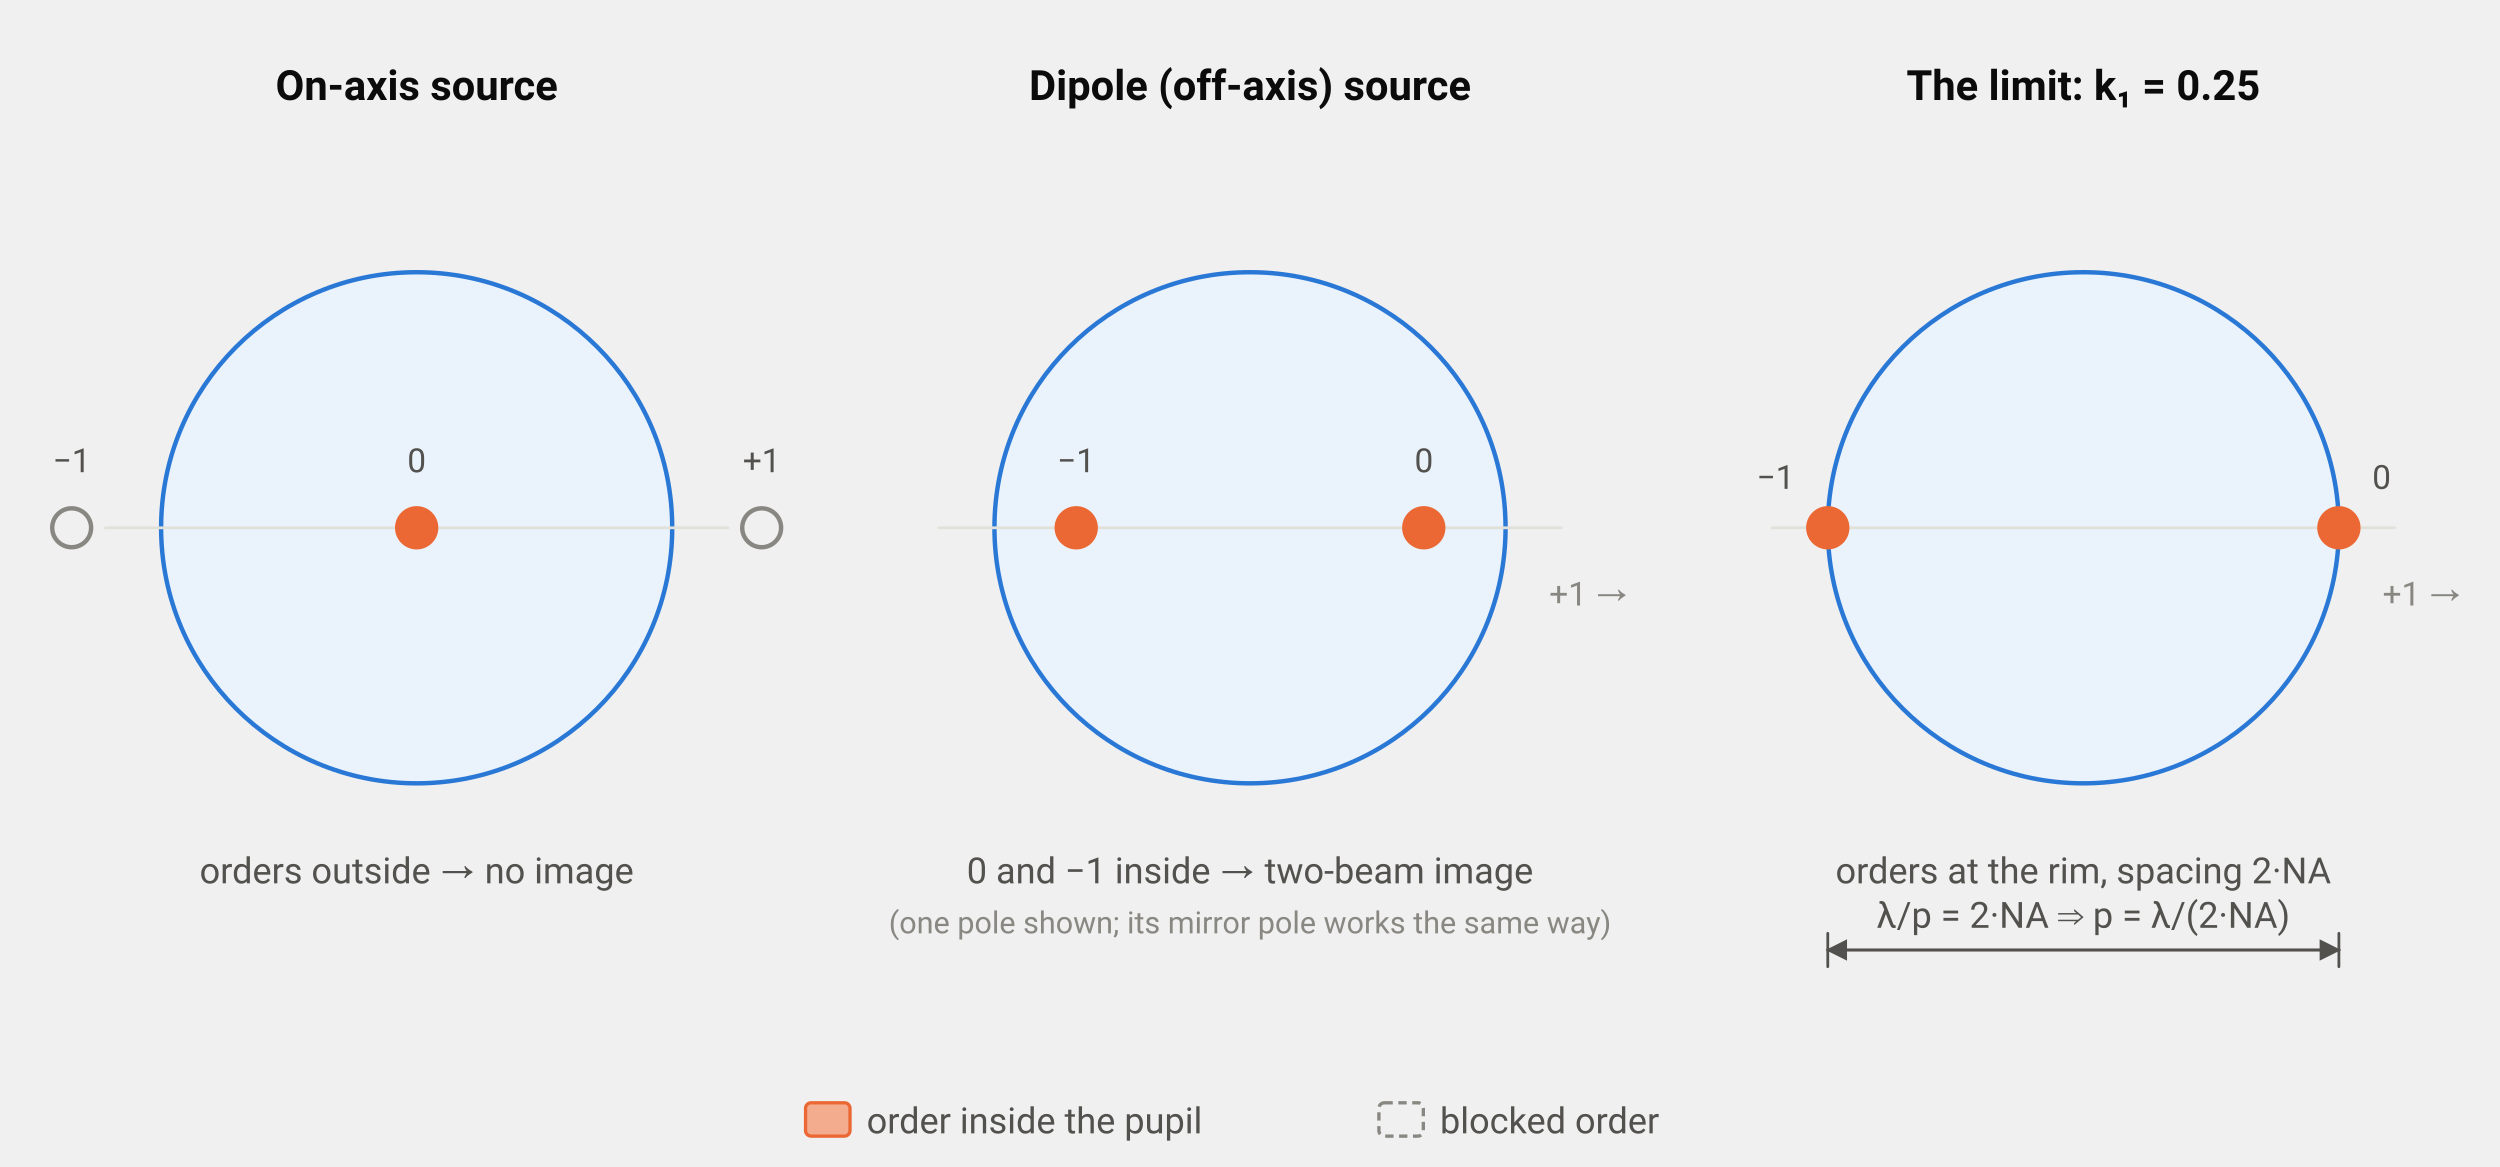
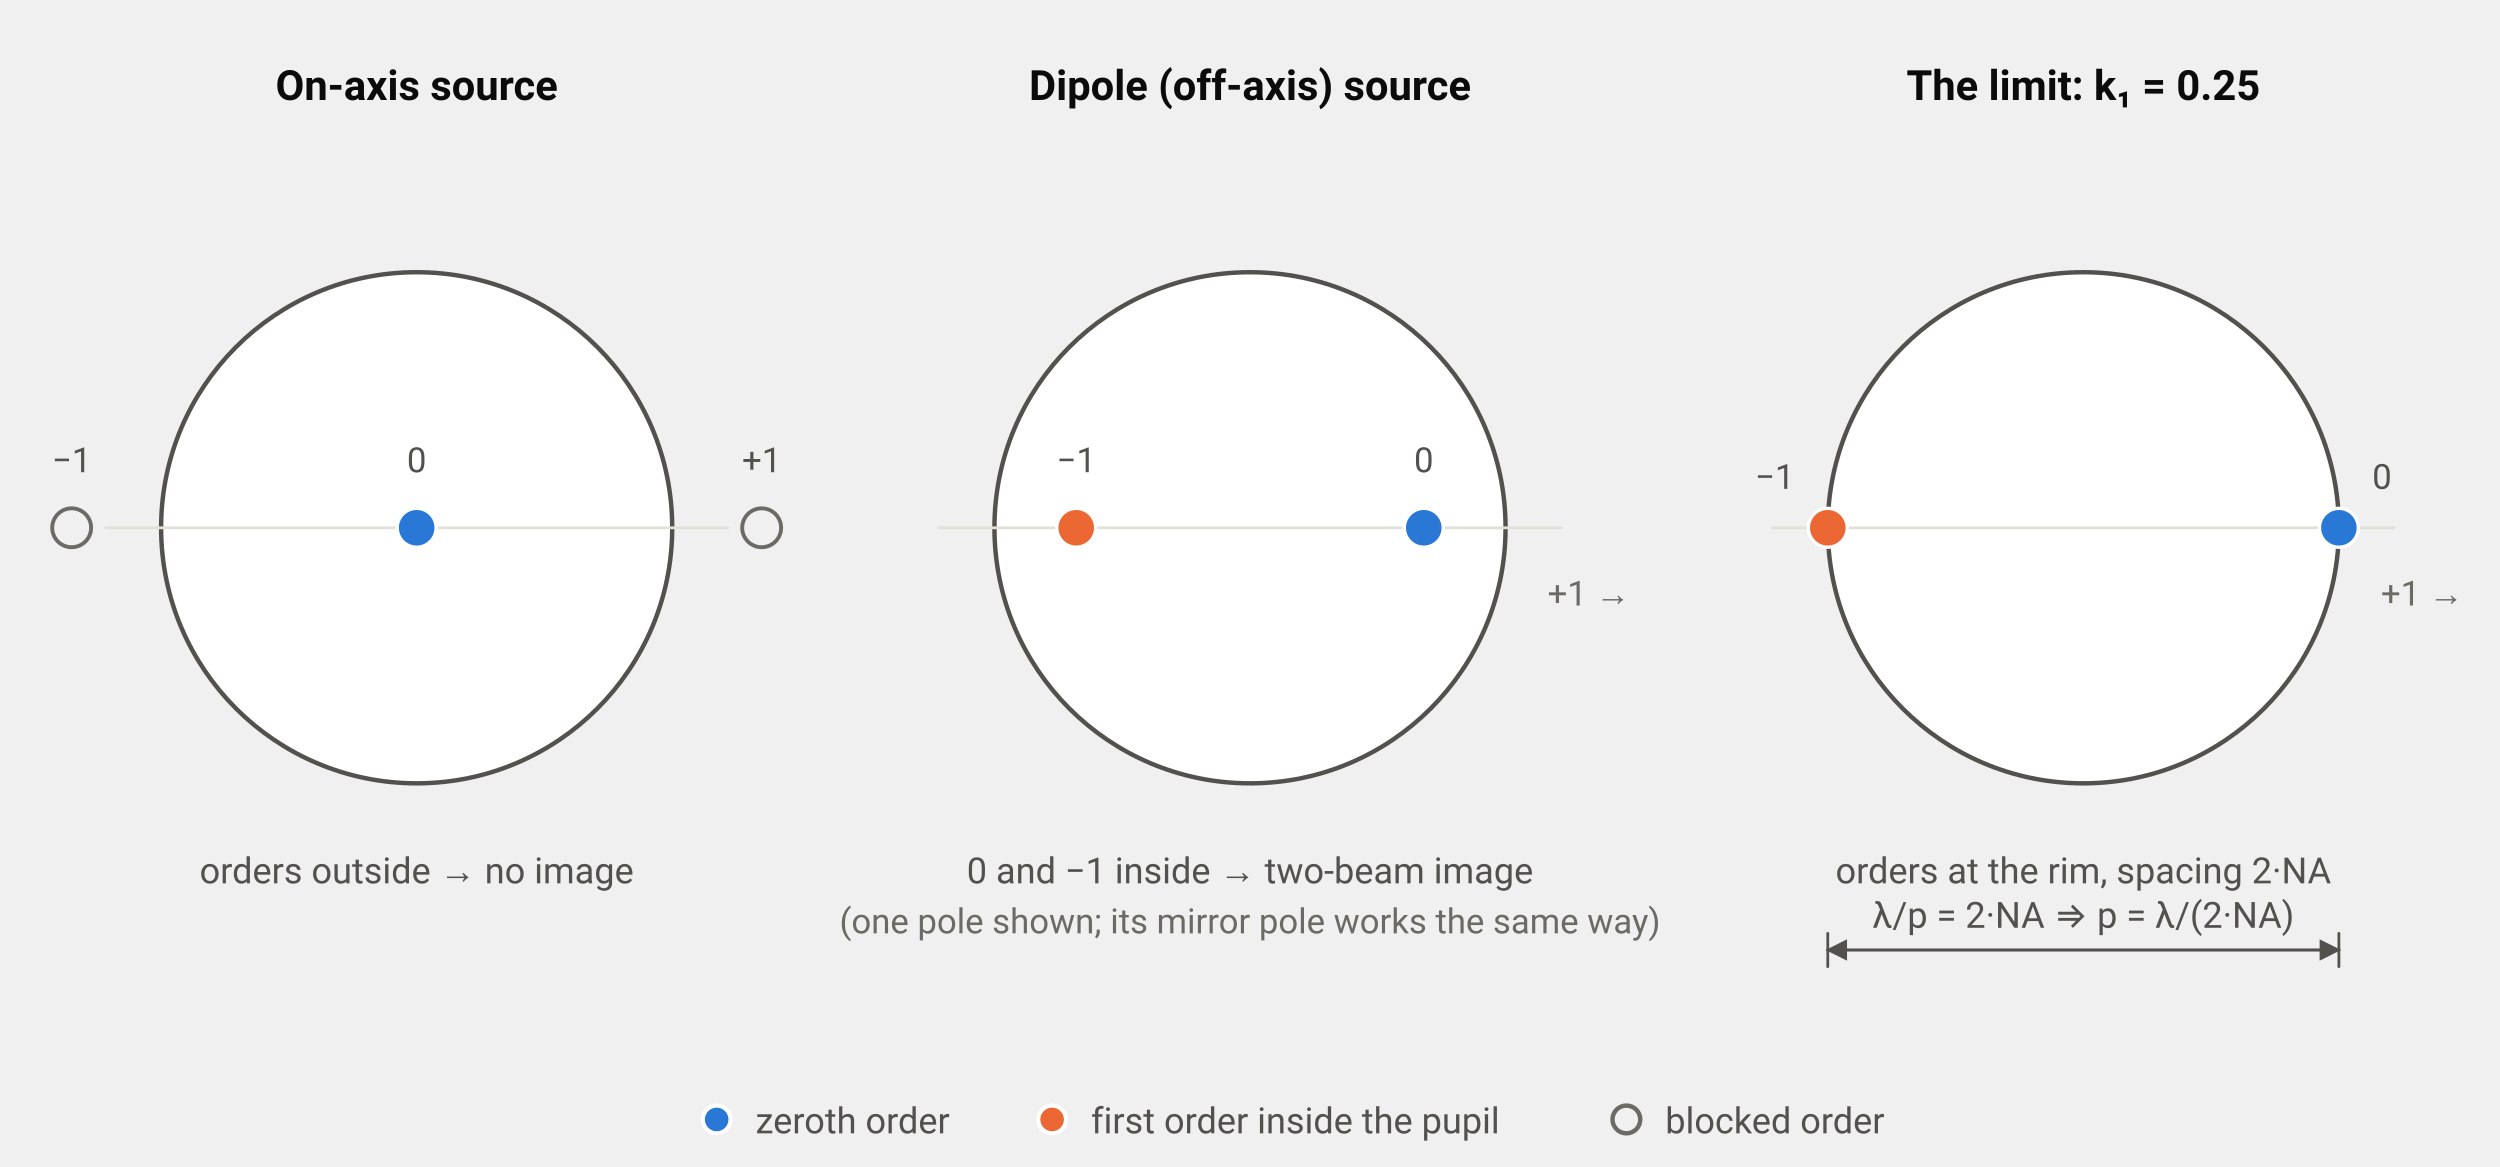
- <svg xmlns="http://www.w3.org/2000/svg" viewBox="0 0 900 420" width="900" height="420" role="img" aria-labelledby="t d" font-family="system-ui, -apple-system, 'Segoe UI', Roboto, Helvetica, Arial, sans-serif">
+ <svg xmlns="http://www.w3.org/2000/svg" viewBox="0 0 900 420" width="900" height="420" role="img" aria-labelledby="t d" font-family="Roboto, system-ui, -apple-system, 'Segoe UI', 'Helvetica Neue', Arial, sans-serif">
  <defs>
-     <marker id="arr-muted" viewBox="0 0 10 10" refX="9" refY="5" markerWidth="7" markerHeight="7" orient="auto-start-reverse">
-       <path d="M0,0 L10,5 L0,10 z" fill="#898781" />
-     </marker>
-     <marker id="arr-ink2" viewBox="0 0 10 10" refX="9" refY="5" markerWidth="7" markerHeight="7" orient="auto-start-reverse">
+     <marker id="arr-52514e" viewBox="0 0 10 10" refX="9" refY="5" markerWidth="7" markerHeight="7" orient="auto-start-reverse">
      <path d="M0,0 L10,5 L0,10 z" fill="#52514e" />
    </marker>
-     <marker id="arr-ink" viewBox="0 0 10 10" refX="9" refY="5" markerWidth="7" markerHeight="7" orient="auto-start-reverse">
-       <path d="M0,0 L10,5 L0,10 z" fill="#0b0b0b" />
-     </marker>
-     <marker id="arr-red" viewBox="0 0 10 10" refX="9" refY="5" markerWidth="7" markerHeight="7" orient="auto-start-reverse">
-       <path d="M0,0 L10,5 L0,10 z" fill="#e34948" />
-     </marker>
-     <marker id="arr-blue" viewBox="0 0 10 10" refX="9" refY="5" markerWidth="7" markerHeight="7" orient="auto-start-reverse">
-       <path d="M0,0 L10,5 L0,10 z" fill="#2a78d6" />
-     </marker>
-     <marker id="arr-orange" viewBox="0 0 10 10" refX="9" refY="5" markerWidth="7" markerHeight="7" orient="auto-start-reverse">
-       <path d="M0,0 L10,5 L0,10 z" fill="#eb6834" />
-     </marker>
-     <marker id="arr-aqua" viewBox="0 0 10 10" refX="9" refY="5" markerWidth="7" markerHeight="7" orient="auto-start-reverse">
-       <path d="M0,0 L10,5 L0,10 z" fill="#1baf7a" />
-     </marker>
-     <marker id="arr-violet" viewBox="0 0 10 10" refX="9" refY="5" markerWidth="7" markerHeight="7" orient="auto-start-reverse">
-       <path d="M0,0 L10,5 L0,10 z" fill="#4a3aa7" />
-     </marker>
-     <marker id="arr-green" viewBox="0 0 10 10" refX="9" refY="5" markerWidth="7" markerHeight="7" orient="auto-start-reverse">
-       <path d="M0,0 L10,5 L0,10 z" fill="#008300" />
-     </marker>
  </defs>
-   <text x="150.0" y="36.0" font-size="15" text-anchor="middle" fill="#0b0b0b" font-weight="600">On-axis source</text>
-   <path d="M58,190 a92,92 0 1,0 184,0 a92,92 0 1,0 -184,0" fill="#eaf2fb" stroke="#2a78d6" stroke-width="1.6" stroke-linejoin="round" stroke-linecap="round" />
-   <line x1="38.0" y1="190.0" x2="262.0" y2="190.0" stroke="#e1e0d9" stroke-width="1.0" stroke-linecap="round" />
-   <path d="M143.0,190 a7,7 0 1,0 14,0 a7,7 0 1,0 -14,0" fill="#eb6834" stroke="#eb6834" stroke-width="1.6" stroke-linejoin="round" stroke-linecap="round" />
-   <text x="150.0" y="170.0" font-size="12" text-anchor="middle" fill="#52514e" font-weight="400">0</text>
-   <path d="M267.2,190 a7,7 0 1,0 14,0 a7,7 0 1,0 -14,0" fill="none" stroke="#898781" stroke-width="1.6" stroke-linejoin="round" stroke-linecap="round" />
-   <text x="274.2" y="170.0" font-size="12" text-anchor="middle" fill="#52514e" font-weight="400">+1</text>
-   <path d="M18.8,190 a7,7 0 1,0 14,0 a7,7 0 1,0 -14,0" fill="none" stroke="#898781" stroke-width="1.6" stroke-linejoin="round" stroke-linecap="round" />
-   <text x="25.8" y="170.0" font-size="12" text-anchor="middle" fill="#52514e" font-weight="400">−1</text>
-   <text x="150.0" y="318.0" font-size="13" text-anchor="middle" fill="#52514e" font-weight="400">orders outside → no image</text>
-   <text x="450.0" y="36.0" font-size="15" text-anchor="middle" fill="#0b0b0b" font-weight="600">Dipole (off-axis) source</text>
-   <path d="M358,190 a92,92 0 1,0 184,0 a92,92 0 1,0 -184,0" fill="#eaf2fb" stroke="#2a78d6" stroke-width="1.6" stroke-linejoin="round" stroke-linecap="round" />
-   <line x1="338.0" y1="190.0" x2="562.0" y2="190.0" stroke="#e1e0d9" stroke-width="1.0" stroke-linecap="round" />
-   <path d="M505.56,190 a7,7 0 1,0 14,0 a7,7 0 1,0 -14,0" fill="#eb6834" stroke="#eb6834" stroke-width="1.6" stroke-linejoin="round" stroke-linecap="round" />
-   <text x="512.6" y="170.0" font-size="12" text-anchor="middle" fill="#52514e" font-weight="400">0</text>
-   <path d="M380.44,190 a7,7 0 1,0 14,0 a7,7 0 1,0 -14,0" fill="#eb6834" stroke="#eb6834" stroke-width="1.6" stroke-linejoin="round" stroke-linecap="round" />
-   <text x="387.4" y="170.0" font-size="12" text-anchor="middle" fill="#52514e" font-weight="400">−1</text>
-   <text x="572.0" y="218.0" font-size="12" text-anchor="middle" fill="#898781" font-weight="400">+1 →</text>
-   <text x="450.0" y="318.0" font-size="13" text-anchor="middle" fill="#52514e" font-weight="400">0 and −1 inside → two-beam image</text>
-   <text x="450.0" y="336.0" font-size="11" text-anchor="middle" fill="#898781" font-weight="400">(one pole shown; its mirror pole works the same way)</text>
-   <text x="750.0" y="36.0" font-size="15" text-anchor="middle" fill="#0b0b0b" font-weight="600">The limit: k₁ = 0.25</text>
-   <path d="M658,190 a92,92 0 1,0 184,0 a92,92 0 1,0 -184,0" fill="#eaf2fb" stroke="#2a78d6" stroke-width="1.6" stroke-linejoin="round" stroke-linecap="round" />
-   <line x1="638.0" y1="190.0" x2="862.0" y2="190.0" stroke="#e1e0d9" stroke-width="1.0" stroke-linecap="round" />
-   <path d="M835.0,190 a7,7 0 1,0 14,0 a7,7 0 1,0 -14,0" fill="#eb6834" stroke="#eb6834" stroke-width="1.6" stroke-linejoin="round" stroke-linecap="round" />
-   <text x="854.0" y="176.0" font-size="12" text-anchor="start" fill="#52514e" font-weight="400">0</text>
-   <path d="M651.0,190 a7,7 0 1,0 14,0 a7,7 0 1,0 -14,0" fill="#eb6834" stroke="#eb6834" stroke-width="1.6" stroke-linejoin="round" stroke-linecap="round" />
-   <text x="646.0" y="176.0" font-size="12" text-anchor="end" fill="#52514e" font-weight="400">−1</text>
-   <text x="872.0" y="218.0" font-size="12" text-anchor="middle" fill="#898781" font-weight="400">+1 →</text>
-   <text x="750.0" y="318.0" font-size="13" text-anchor="middle" fill="#52514e" font-weight="400">orders at the rim, spacing 2·NA</text>
-   <line x1="658.0" y1="342.0" x2="842.0" y2="342.0" stroke="#52514e" stroke-width="1.1" stroke-linecap="round" marker-end="url(#arr-ink2)" marker-start="url(#arr-ink2)" />
-   <line x1="658.0" y1="336.0" x2="658.0" y2="348.0" stroke="#52514e" stroke-width="1.0" stroke-linecap="round" />
-   <line x1="842.0" y1="336.0" x2="842.0" y2="348.0" stroke="#52514e" stroke-width="1.0" stroke-linecap="round" />
-   <text x="750.0" y="334.0" font-size="13" text-anchor="middle" fill="#52514e" font-weight="400">λ/p = 2·NA  ⇒  p = λ/(2·NA)</text>
-   <rect x="290.0" y="397.0" width="16.0" height="12.0" rx="2" fill="#f4ac8f" stroke="#eb6834" stroke-width="1.2" />
-   <text x="312.0" y="408.0" font-size="13" text-anchor="start" fill="#52514e" font-weight="400">order inside the pupil</text>
-   <rect x="496.4" y="397.0" width="16.0" height="12.0" rx="2" fill="none" stroke="#898781" stroke-width="1.2" stroke-dasharray="3 2" />
-   <text x="518.4" y="408.0" font-size="13" text-anchor="start" fill="#52514e" font-weight="400">blocked order</text>
+   <text x="150" y="36" font-size="15" text-anchor="middle" fill="#0b0b0b" font-weight="600">On-axis source</text>
+   <g>
+     <circle cx="150" cy="190" r="92" fill="#ffffff" stroke="none" stroke-width="1.5" />
+     <circle cx="150" cy="190" r="5.52" fill="#abced8" stroke="#0e7490" stroke-width="1" />
+     <circle cx="150" cy="190" r="92" fill="none" stroke="#52514e" stroke-width="1.6" />
+   </g>
+   <line x1="38" y1="190" x2="262" y2="190" stroke="#e1e0d9" stroke-width="1" stroke-linecap="round" />
+   <g>
+     <circle cx="150" cy="190" r="7" fill="#2a78d6" stroke="#ffffff" stroke-width="1.2" />
+     <circle cx="274.2" cy="190" r="7" fill="none" stroke="#6b6a65" stroke-width="1.4" />
+     <circle cx="25.8" cy="190" r="7" fill="none" stroke="#6b6a65" stroke-width="1.4" />
+   </g>
+   <text x="150" y="170" font-size="12.5" text-anchor="middle" fill="#52514e" font-weight="400">0</text>
+   <text x="274.2" y="170" font-size="12.5" text-anchor="middle" fill="#52514e" font-weight="400">+1</text>
+   <text x="25.8" y="170" font-size="12.5" text-anchor="middle" fill="#52514e" font-weight="400">−1</text>
+   <text x="150" y="318" font-size="13" text-anchor="middle" fill="#52514e" font-weight="400">orders outside → no image</text>
+   <text x="450" y="36" font-size="15" text-anchor="middle" fill="#0b0b0b" font-weight="600">Dipole (off-axis) source</text>
+   <g>
+     <circle cx="450" cy="190" r="92" fill="#ffffff" stroke="none" stroke-width="1.5" />
+     <circle cx="512.56" cy="190" r="5.52" fill="#dbd3f3" stroke="#5b36c9" stroke-width="1" />
+     <circle cx="450" cy="190" r="92" fill="none" stroke="#52514e" stroke-width="1.6" />
+   </g>
+   <line x1="338" y1="190" x2="562" y2="190" stroke="#e1e0d9" stroke-width="1" stroke-linecap="round" />
+   <g>
+     <circle cx="512.56" cy="190" r="7" fill="#2a78d6" stroke="#ffffff" stroke-width="1.2" />
+     <circle cx="387.44" cy="190" r="7" fill="#eb6834" stroke="#ffffff" stroke-width="1.2" />
+   </g>
+   <text x="512.56" y="170" font-size="12.5" text-anchor="middle" fill="#52514e" font-weight="400">0</text>
+   <text x="387.44" y="170" font-size="12.5" text-anchor="middle" fill="#52514e" font-weight="400">−1</text>
+   <text x="572" y="218" font-size="12.5" text-anchor="middle" fill="#6b6a65" font-weight="400">+1 →</text>
+   <text x="450" y="318" font-size="13" text-anchor="middle" fill="#52514e" font-weight="400">0 and −1 inside → two-beam image</text>
+   <text x="450" y="336" font-size="12.5" text-anchor="middle" fill="#6b6a65" font-weight="400">(one pole shown; its mirror pole works the same way)</text>
+   <text x="750" y="36" font-size="15" text-anchor="middle" fill="#0b0b0b" font-weight="600">The limit: k₁ = 0.25</text>
+   <g>
+     <circle cx="750" cy="190" r="92" fill="#ffffff" stroke="none" stroke-width="1.5" />
+     <circle cx="842" cy="190" r="5.52" fill="#dbd3f3" stroke="#5b36c9" stroke-width="1" />
+     <circle cx="750" cy="190" r="92" fill="none" stroke="#52514e" stroke-width="1.6" />
+   </g>
+   <line x1="638" y1="190" x2="862" y2="190" stroke="#e1e0d9" stroke-width="1" stroke-linecap="round" />
+   <g>
+     <circle cx="842" cy="190" r="7" fill="#2a78d6" stroke="#ffffff" stroke-width="1.2" />
+     <circle cx="658" cy="190" r="7" fill="#eb6834" stroke="#ffffff" stroke-width="1.2" />
+   </g>
+   <text x="854" y="176" font-size="12.5" text-anchor="start" fill="#52514e" font-weight="400">0</text>
+   <text x="646" y="176" font-size="12.5" text-anchor="end" fill="#52514e" font-weight="400">−1</text>
+   <text x="872" y="218" font-size="12.5" text-anchor="middle" fill="#6b6a65" font-weight="400">+1 →</text>
+   <text x="750" y="318" font-size="13" text-anchor="middle" fill="#52514e" font-weight="400">orders at the rim, spacing 2·NA</text>
+   <line x1="658" y1="342" x2="842" y2="342" stroke="#52514e" stroke-width="1.1" stroke-linecap="round" marker-end="url(#arr-52514e)" marker-start="url(#arr-52514e)" />
+   <line x1="658" y1="336" x2="658" y2="348" stroke="#52514e" stroke-width="1" stroke-linecap="round" />
+   <line x1="842" y1="336" x2="842" y2="348" stroke="#52514e" stroke-width="1" stroke-linecap="round" />
+   <text x="750" y="334" font-size="13" text-anchor="middle" fill="#52514e" font-weight="400">λ/p = 2·NA  ⇒  p = λ/(2·NA)</text>
+   <circle cx="258" cy="403" r="5" fill="#2a78d6" stroke="#ffffff" stroke-width="1.5" />
+   <text x="272" y="408" font-size="13" text-anchor="start" fill="#52514e" font-weight="400">zeroth order</text>
+   <circle cx="378.76" cy="403" r="5" fill="#eb6834" stroke="#ffffff" stroke-width="1.5" />
+   <text x="392.76" y="408" font-size="13" text-anchor="start" fill="#52514e" font-weight="400">first order inside the pupil</text>
+   <circle cx="585.5" cy="403" r="5" fill="none" stroke="#6b6a65" stroke-width="1.6" />
+   <text x="599.5" y="408" font-size="13" text-anchor="start" fill="#52514e" font-weight="400">blocked order</text>
</svg>
